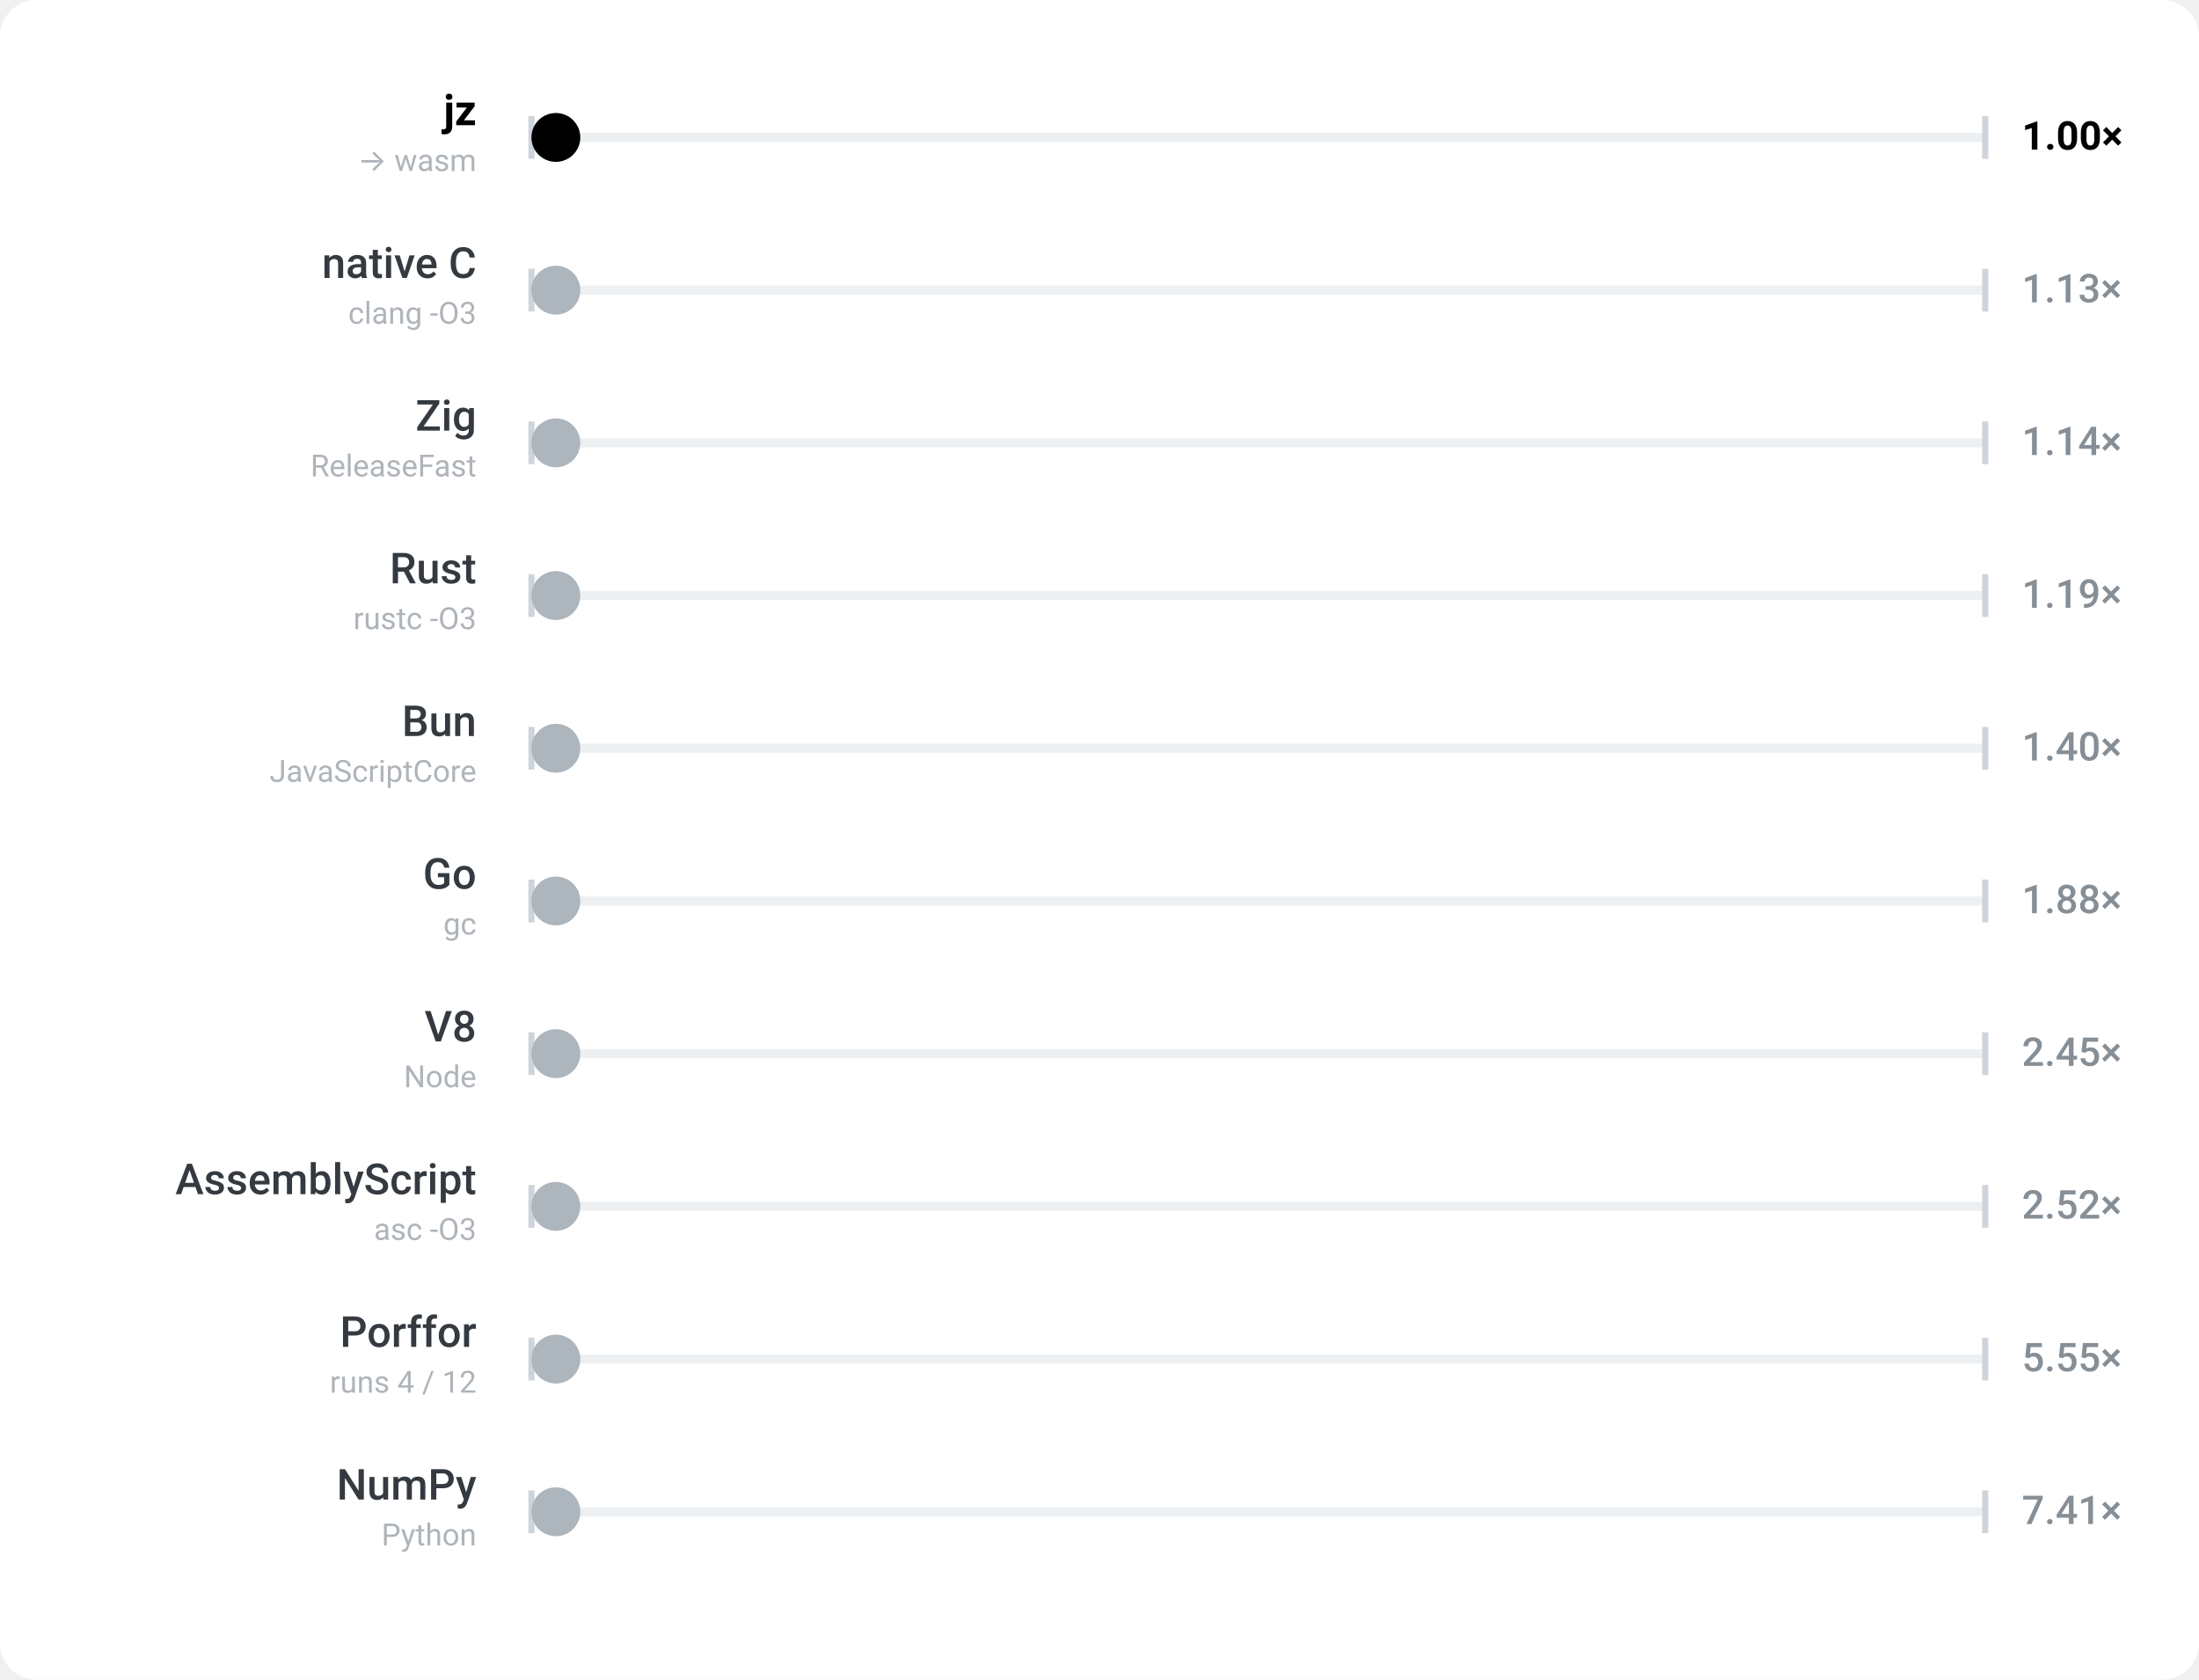
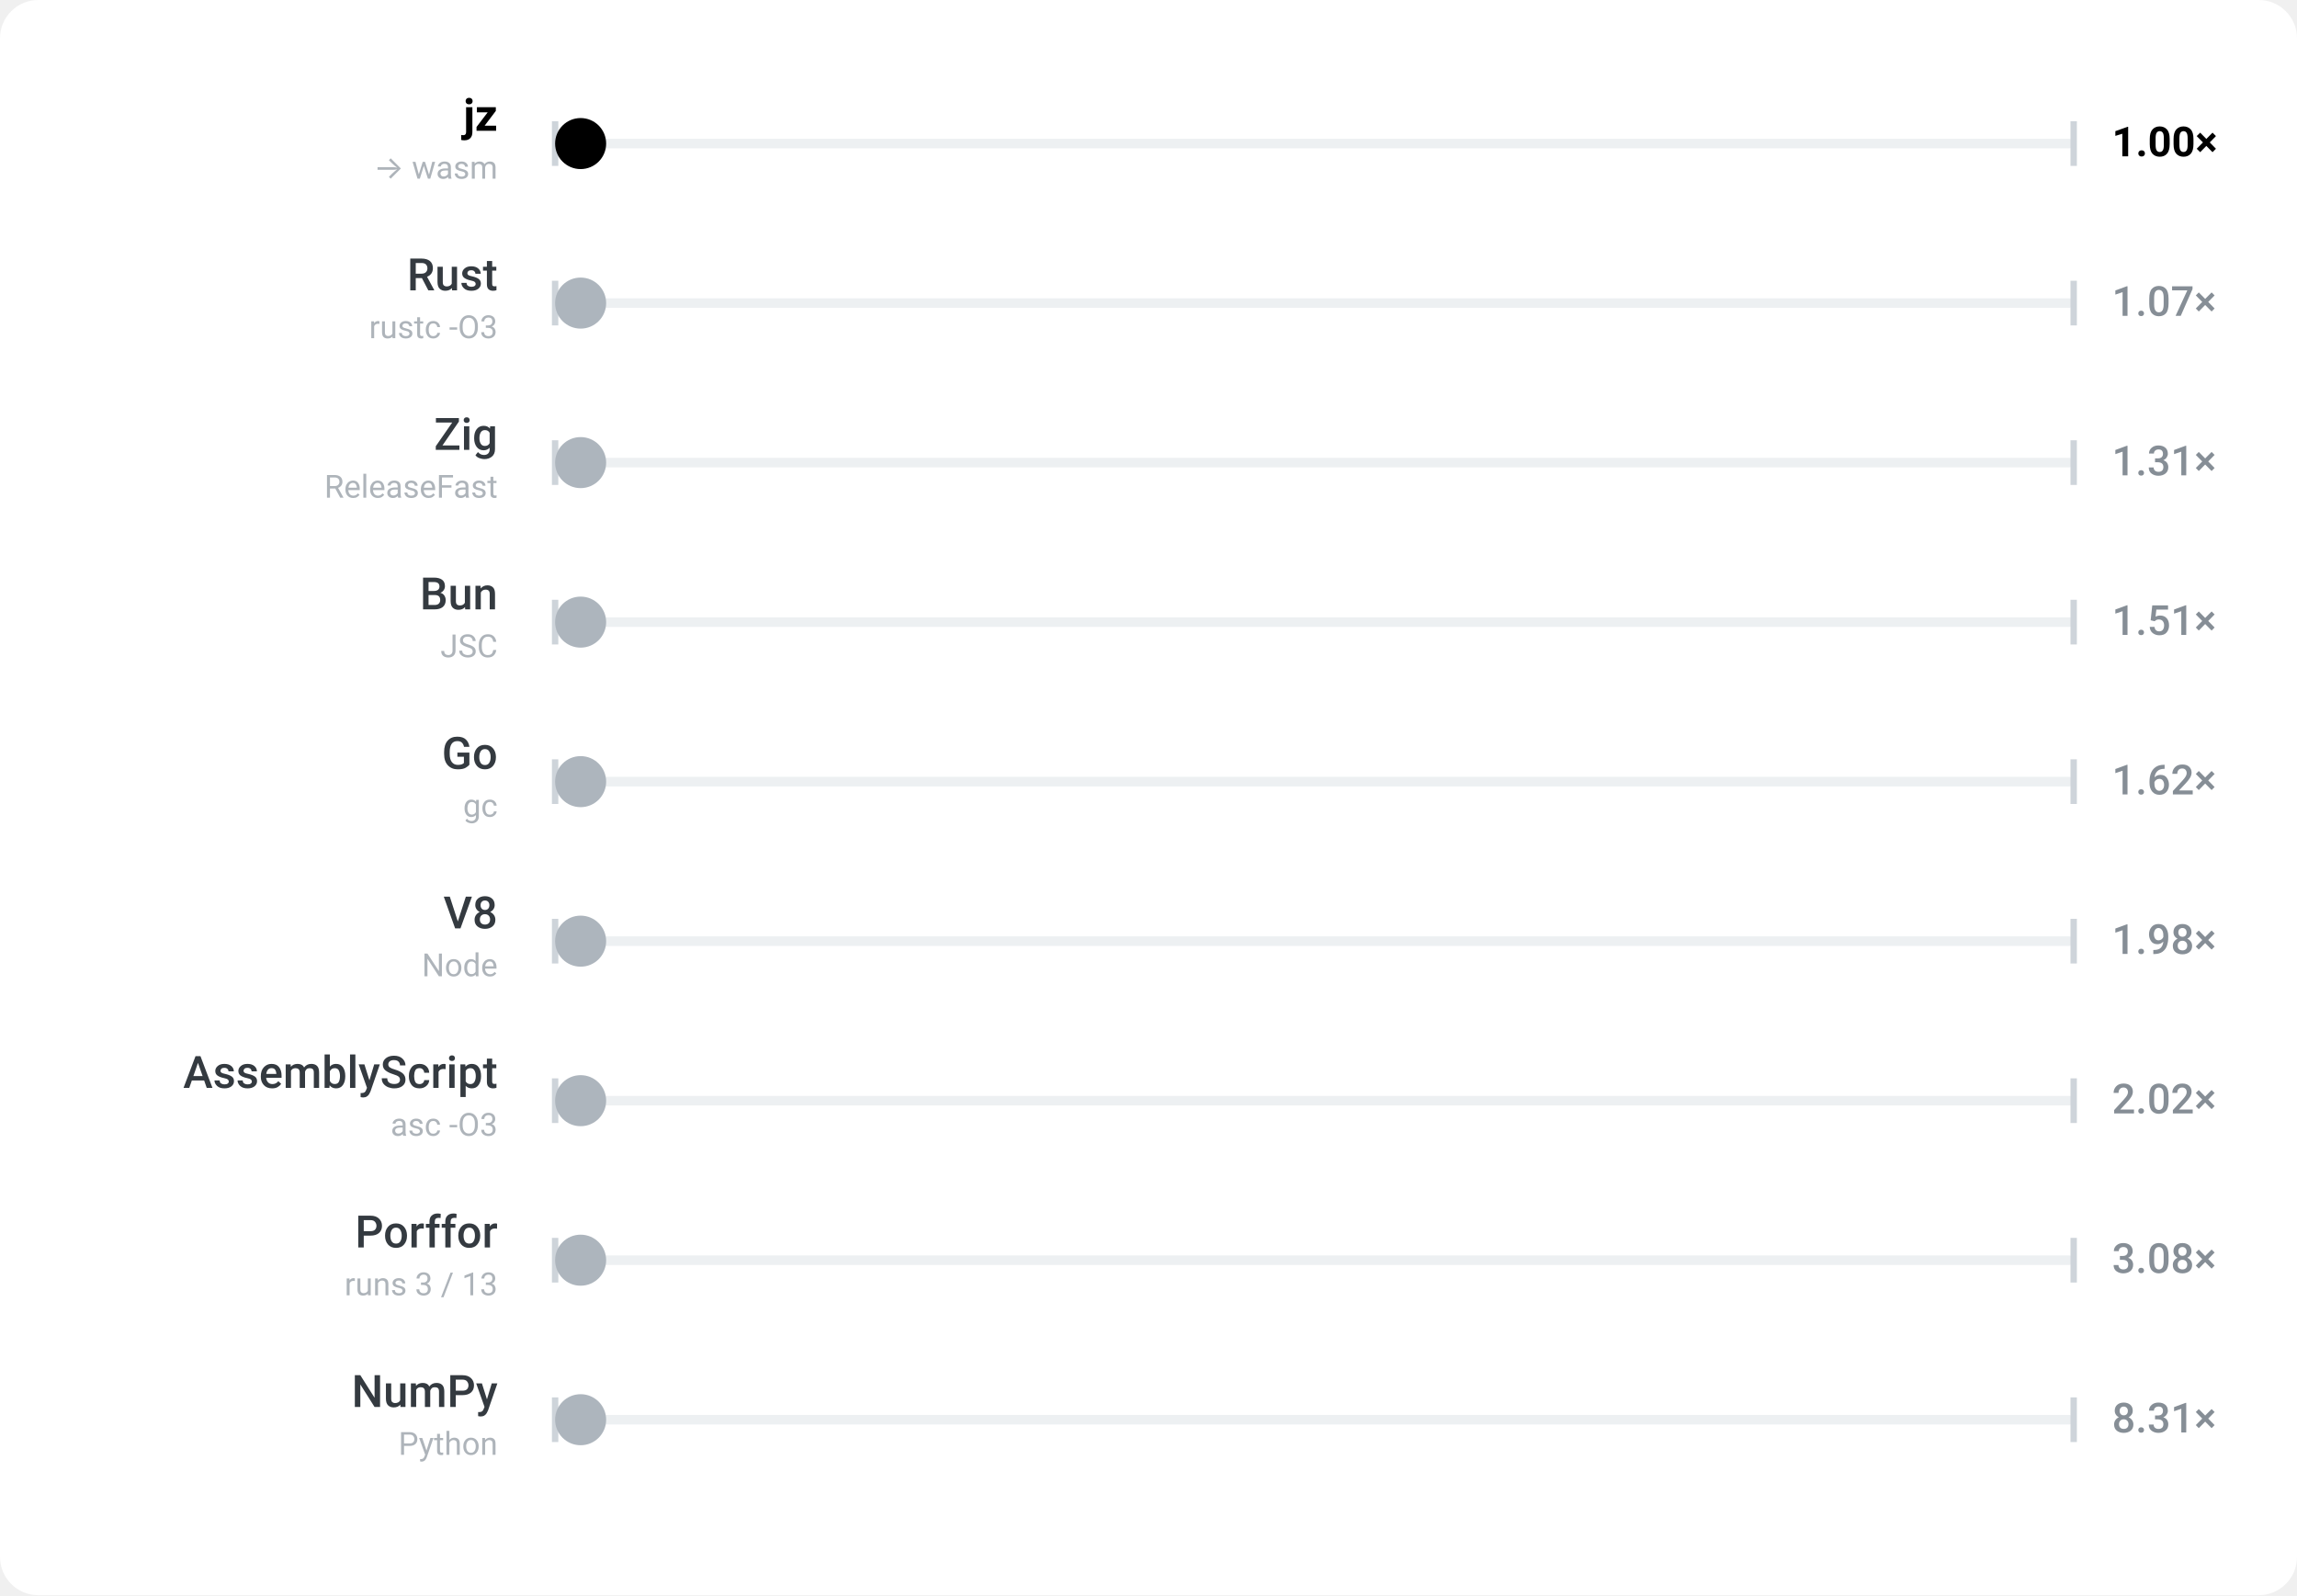
- <svg xmlns="http://www.w3.org/2000/svg" viewBox="0 0 720 550" width="720" height="550" role="img" aria-label="jz benchmark — each ball runs back and forth at a rate proportional to that engine's speed; jz is the 1.00× baseline, lower is faster">
-   <rect width="720" height="550" rx="12" fill="#ffffff" />
+ <svg xmlns="http://www.w3.org/2000/svg" viewBox="0 0 720 500" width="720" height="500" role="img" aria-label="jz benchmark — each ball runs back and forth at a rate proportional to that engine's speed; jz is the 1.00× baseline, lower is faster">
+   <rect width="720" height="500" rx="12" fill="#ffffff" />
  <g font-family="-apple-system,BlinkMacSystemFont,'Segoe UI',Roboto,sans-serif">
    <rect x="174" y="43.5" width="476" height="3" rx="1.5" fill="#edf0f2" />
    <line x1="174" y1="38" x2="174" y2="52" stroke="#ced4da" stroke-width="2" />
    <line x1="650" y1="38" x2="650" y2="52" stroke="#ced4da" stroke-width="2" />
    <text x="156" y="41" text-anchor="end" font-size="14" font-weight="700" fill="#000000">jz</text>
    <text x="156" y="56" text-anchor="end" font-size="10" fill="#aeb4ba">→ wasm</text>
    <text x="662" y="49" font-size="13" font-weight="700" fill="#000000">1.00×</text>
    <circle cx="182.0" cy="45" r="8" fill="#000000">
      <animate attributeName="cx" dur="1.6s" repeatCount="indefinite" calcMode="linear" keyTimes="0;0.5;1" values="182.0;642.0;182.0" begin="-0.00s" />
    </circle>
  </g>
  <g font-family="-apple-system,BlinkMacSystemFont,'Segoe UI',Roboto,sans-serif">
    <rect x="174" y="93.5" width="476" height="3" rx="1.5" fill="#edf0f2" />
    <line x1="174" y1="88" x2="174" y2="102" stroke="#ced4da" stroke-width="2" />
    <line x1="650" y1="88" x2="650" y2="102" stroke="#ced4da" stroke-width="2" />
-     <text x="156" y="91" text-anchor="end" font-size="14" font-weight="500" fill="#343a40">native C</text>
-     <text x="156" y="106" text-anchor="end" font-size="10" fill="#aeb4ba">clang -O3</text>
-     <text x="662" y="99" font-size="13" font-weight="500" fill="#868e96">1.13×</text>
+     <text x="156" y="91" text-anchor="end" font-size="14" font-weight="500" fill="#343a40">Rust</text>
+     <text x="156" y="106" text-anchor="end" font-size="10" fill="#aeb4ba">rustc -O3</text>
+     <text x="662" y="99" font-size="13" font-weight="500" fill="#868e96">1.07×</text>
    <circle cx="182.0" cy="95" r="8" fill="#adb5bd">
-       <animate attributeName="cx" dur="1.808s" repeatCount="indefinite" calcMode="linear" keyTimes="0;0.5;1" values="182.0;642.0;182.0" begin="-0.41s" />
+       <animate attributeName="cx" dur="1.711s" repeatCount="indefinite" calcMode="linear" keyTimes="0;0.5;1" values="182.0;642.0;182.0" begin="-0.41s" />
    </circle>
  </g>
  <g font-family="-apple-system,BlinkMacSystemFont,'Segoe UI',Roboto,sans-serif">
    <rect x="174" y="143.5" width="476" height="3" rx="1.5" fill="#edf0f2" />
    <line x1="174" y1="138" x2="174" y2="152" stroke="#ced4da" stroke-width="2" />
    <line x1="650" y1="138" x2="650" y2="152" stroke="#ced4da" stroke-width="2" />
    <text x="156" y="141" text-anchor="end" font-size="14" font-weight="500" fill="#343a40">Zig</text>
    <text x="156" y="156" text-anchor="end" font-size="10" fill="#aeb4ba">ReleaseFast</text>
-     <text x="662" y="149" font-size="13" font-weight="500" fill="#868e96">1.14×</text>
+     <text x="662" y="149" font-size="13" font-weight="500" fill="#868e96">1.31×</text>
    <circle cx="182.0" cy="145" r="8" fill="#adb5bd">
-       <animate attributeName="cx" dur="1.824s" repeatCount="indefinite" calcMode="linear" keyTimes="0;0.5;1" values="182.0;642.0;182.0" begin="-0.82s" />
+       <animate attributeName="cx" dur="2.097s" repeatCount="indefinite" calcMode="linear" keyTimes="0;0.5;1" values="182.0;642.0;182.0" begin="-0.82s" />
    </circle>
  </g>
  <g font-family="-apple-system,BlinkMacSystemFont,'Segoe UI',Roboto,sans-serif">
    <rect x="174" y="193.5" width="476" height="3" rx="1.5" fill="#edf0f2" />
    <line x1="174" y1="188" x2="174" y2="202" stroke="#ced4da" stroke-width="2" />
    <line x1="650" y1="188" x2="650" y2="202" stroke="#ced4da" stroke-width="2" />
-     <text x="156" y="191" text-anchor="end" font-size="14" font-weight="500" fill="#343a40">Rust</text>
-     <text x="156" y="206" text-anchor="end" font-size="10" fill="#aeb4ba">rustc -O3</text>
-     <text x="662" y="199" font-size="13" font-weight="500" fill="#868e96">1.19×</text>
+     <text x="156" y="191" text-anchor="end" font-size="14" font-weight="500" fill="#343a40">Bun</text>
+     <text x="156" y="206" text-anchor="end" font-size="10" fill="#aeb4ba">JSC</text>
+     <text x="662" y="199" font-size="13" font-weight="500" fill="#868e96">1.51×</text>
    <circle cx="182.0" cy="195" r="8" fill="#adb5bd">
-       <animate attributeName="cx" dur="1.904s" repeatCount="indefinite" calcMode="linear" keyTimes="0;0.5;1" values="182.0;642.0;182.0" begin="-1.23s" />
+       <animate attributeName="cx" dur="2.413s" repeatCount="indefinite" calcMode="linear" keyTimes="0;0.5;1" values="182.0;642.0;182.0" begin="-1.23s" />
    </circle>
  </g>
  <g font-family="-apple-system,BlinkMacSystemFont,'Segoe UI',Roboto,sans-serif">
    <rect x="174" y="243.5" width="476" height="3" rx="1.5" fill="#edf0f2" />
    <line x1="174" y1="238" x2="174" y2="252" stroke="#ced4da" stroke-width="2" />
    <line x1="650" y1="238" x2="650" y2="252" stroke="#ced4da" stroke-width="2" />
-     <text x="156" y="241" text-anchor="end" font-size="14" font-weight="500" fill="#343a40">Bun</text>
-     <text x="156" y="256" text-anchor="end" font-size="10" fill="#aeb4ba">JavaScriptCore</text>
-     <text x="662" y="249" font-size="13" font-weight="500" fill="#868e96">1.40×</text>
+     <text x="156" y="241" text-anchor="end" font-size="14" font-weight="500" fill="#343a40">Go</text>
+     <text x="156" y="256" text-anchor="end" font-size="10" fill="#aeb4ba">gc</text>
+     <text x="662" y="249" font-size="13" font-weight="500" fill="#868e96">1.62×</text>
    <circle cx="182.0" cy="245" r="8" fill="#adb5bd">
-       <animate attributeName="cx" dur="2.24s" repeatCount="indefinite" calcMode="linear" keyTimes="0;0.5;1" values="182.0;642.0;182.0" begin="-1.64s" />
+       <animate attributeName="cx" dur="2.599s" repeatCount="indefinite" calcMode="linear" keyTimes="0;0.5;1" values="182.0;642.0;182.0" begin="-1.64s" />
    </circle>
  </g>
  <g font-family="-apple-system,BlinkMacSystemFont,'Segoe UI',Roboto,sans-serif">
    <rect x="174" y="293.5" width="476" height="3" rx="1.5" fill="#edf0f2" />
    <line x1="174" y1="288" x2="174" y2="302" stroke="#ced4da" stroke-width="2" />
    <line x1="650" y1="288" x2="650" y2="302" stroke="#ced4da" stroke-width="2" />
-     <text x="156" y="291" text-anchor="end" font-size="14" font-weight="500" fill="#343a40">Go</text>
-     <text x="156" y="306" text-anchor="end" font-size="10" fill="#aeb4ba">gc</text>
-     <text x="662" y="299" font-size="13" font-weight="500" fill="#868e96">1.88×</text>
+     <text x="156" y="291" text-anchor="end" font-size="14" font-weight="500" fill="#343a40">V8</text>
+     <text x="156" y="306" text-anchor="end" font-size="10" fill="#aeb4ba">Node</text>
+     <text x="662" y="299" font-size="13" font-weight="500" fill="#868e96">1.98×</text>
    <circle cx="182.0" cy="295" r="8" fill="#adb5bd">
-       <animate attributeName="cx" dur="3.008s" repeatCount="indefinite" calcMode="linear" keyTimes="0;0.5;1" values="182.0;642.0;182.0" begin="-2.05s" />
+       <animate attributeName="cx" dur="3.162s" repeatCount="indefinite" calcMode="linear" keyTimes="0;0.5;1" values="182.0;642.0;182.0" begin="-2.05s" />
    </circle>
  </g>
  <g font-family="-apple-system,BlinkMacSystemFont,'Segoe UI',Roboto,sans-serif">
    <rect x="174" y="343.5" width="476" height="3" rx="1.5" fill="#edf0f2" />
    <line x1="174" y1="338" x2="174" y2="352" stroke="#ced4da" stroke-width="2" />
    <line x1="650" y1="338" x2="650" y2="352" stroke="#ced4da" stroke-width="2" />
-     <text x="156" y="341" text-anchor="end" font-size="14" font-weight="500" fill="#343a40">V8</text>
-     <text x="156" y="356" text-anchor="end" font-size="10" fill="#aeb4ba">Node</text>
-     <text x="662" y="349" font-size="13" font-weight="500" fill="#868e96">2.45×</text>
+     <text x="156" y="341" text-anchor="end" font-size="14" font-weight="500" fill="#343a40">AssemblyScript</text>
+     <text x="156" y="356" text-anchor="end" font-size="10" fill="#aeb4ba">asc -O3</text>
+     <text x="662" y="349" font-size="13" font-weight="500" fill="#868e96">2.02×</text>
    <circle cx="182.0" cy="345" r="8" fill="#adb5bd">
-       <animate attributeName="cx" dur="3.92s" repeatCount="indefinite" calcMode="linear" keyTimes="0;0.5;1" values="182.0;642.0;182.0" begin="-2.46s" />
+       <animate attributeName="cx" dur="3.234s" repeatCount="indefinite" calcMode="linear" keyTimes="0;0.5;1" values="182.0;642.0;182.0" begin="-2.46s" />
    </circle>
  </g>
  <g font-family="-apple-system,BlinkMacSystemFont,'Segoe UI',Roboto,sans-serif">
    <rect x="174" y="393.5" width="476" height="3" rx="1.5" fill="#edf0f2" />
    <line x1="174" y1="388" x2="174" y2="402" stroke="#ced4da" stroke-width="2" />
    <line x1="650" y1="388" x2="650" y2="402" stroke="#ced4da" stroke-width="2" />
-     <text x="156" y="391" text-anchor="end" font-size="14" font-weight="500" fill="#343a40">AssemblyScript</text>
-     <text x="156" y="406" text-anchor="end" font-size="10" fill="#aeb4ba">asc -O3</text>
-     <text x="662" y="399" font-size="13" font-weight="500" fill="#868e96">2.52×</text>
+     <text x="156" y="391" text-anchor="end" font-size="14" font-weight="500" fill="#343a40">Porffor</text>
+     <text x="156" y="406" text-anchor="end" font-size="10" fill="#aeb4ba">runs 3 / 13</text>
+     <text x="662" y="399" font-size="13" font-weight="500" fill="#868e96">3.08×</text>
    <circle cx="182.0" cy="395" r="8" fill="#adb5bd">
-       <animate attributeName="cx" dur="4.032s" repeatCount="indefinite" calcMode="linear" keyTimes="0;0.5;1" values="182.0;642.0;182.0" begin="-2.87s" />
+       <animate attributeName="cx" dur="4.926s" repeatCount="indefinite" calcMode="linear" keyTimes="0;0.5;1" values="182.0;642.0;182.0" begin="-2.87s" />
    </circle>
  </g>
  <g font-family="-apple-system,BlinkMacSystemFont,'Segoe UI',Roboto,sans-serif">
    <rect x="174" y="443.5" width="476" height="3" rx="1.5" fill="#edf0f2" />
    <line x1="174" y1="438" x2="174" y2="452" stroke="#ced4da" stroke-width="2" />
    <line x1="650" y1="438" x2="650" y2="452" stroke="#ced4da" stroke-width="2" />
-     <text x="156" y="441" text-anchor="end" font-size="14" font-weight="500" fill="#343a40">Porffor</text>
-     <text x="156" y="456" text-anchor="end" font-size="10" fill="#aeb4ba">runs 4 / 12</text>
-     <text x="662" y="449" font-size="13" font-weight="500" fill="#868e96">5.55×</text>
+     <text x="156" y="441" text-anchor="end" font-size="14" font-weight="500" fill="#343a40">NumPy</text>
+     <text x="156" y="456" text-anchor="end" font-size="10" fill="#aeb4ba">Python</text>
+     <text x="662" y="449" font-size="13" font-weight="500" fill="#868e96">8.31×</text>
    <circle cx="182.0" cy="445" r="8" fill="#adb5bd">
-       <animate attributeName="cx" dur="8.88s" repeatCount="indefinite" calcMode="linear" keyTimes="0;0.5;1" values="182.0;642.0;182.0" begin="-3.28s" />
-     </circle>
-   </g>
-   <g font-family="-apple-system,BlinkMacSystemFont,'Segoe UI',Roboto,sans-serif">
-     <rect x="174" y="493.5" width="476" height="3" rx="1.5" fill="#edf0f2" />
-     <line x1="174" y1="488" x2="174" y2="502" stroke="#ced4da" stroke-width="2" />
-     <line x1="650" y1="488" x2="650" y2="502" stroke="#ced4da" stroke-width="2" />
-     <text x="156" y="491" text-anchor="end" font-size="14" font-weight="500" fill="#343a40">NumPy</text>
-     <text x="156" y="506" text-anchor="end" font-size="10" fill="#aeb4ba">Python</text>
-     <text x="662" y="499" font-size="13" font-weight="500" fill="#868e96">7.41×</text>
-     <circle cx="182.0" cy="495" r="8" fill="#adb5bd">
-       <animate attributeName="cx" dur="10s" repeatCount="indefinite" calcMode="linear" keyTimes="0;0.5;1" values="182.0;642.0;182.0" begin="-3.69s" />
+       <animate attributeName="cx" dur="10s" repeatCount="indefinite" calcMode="linear" keyTimes="0;0.5;1" values="182.0;642.0;182.0" begin="-3.28s" />
    </circle>
  </g>
</svg>
